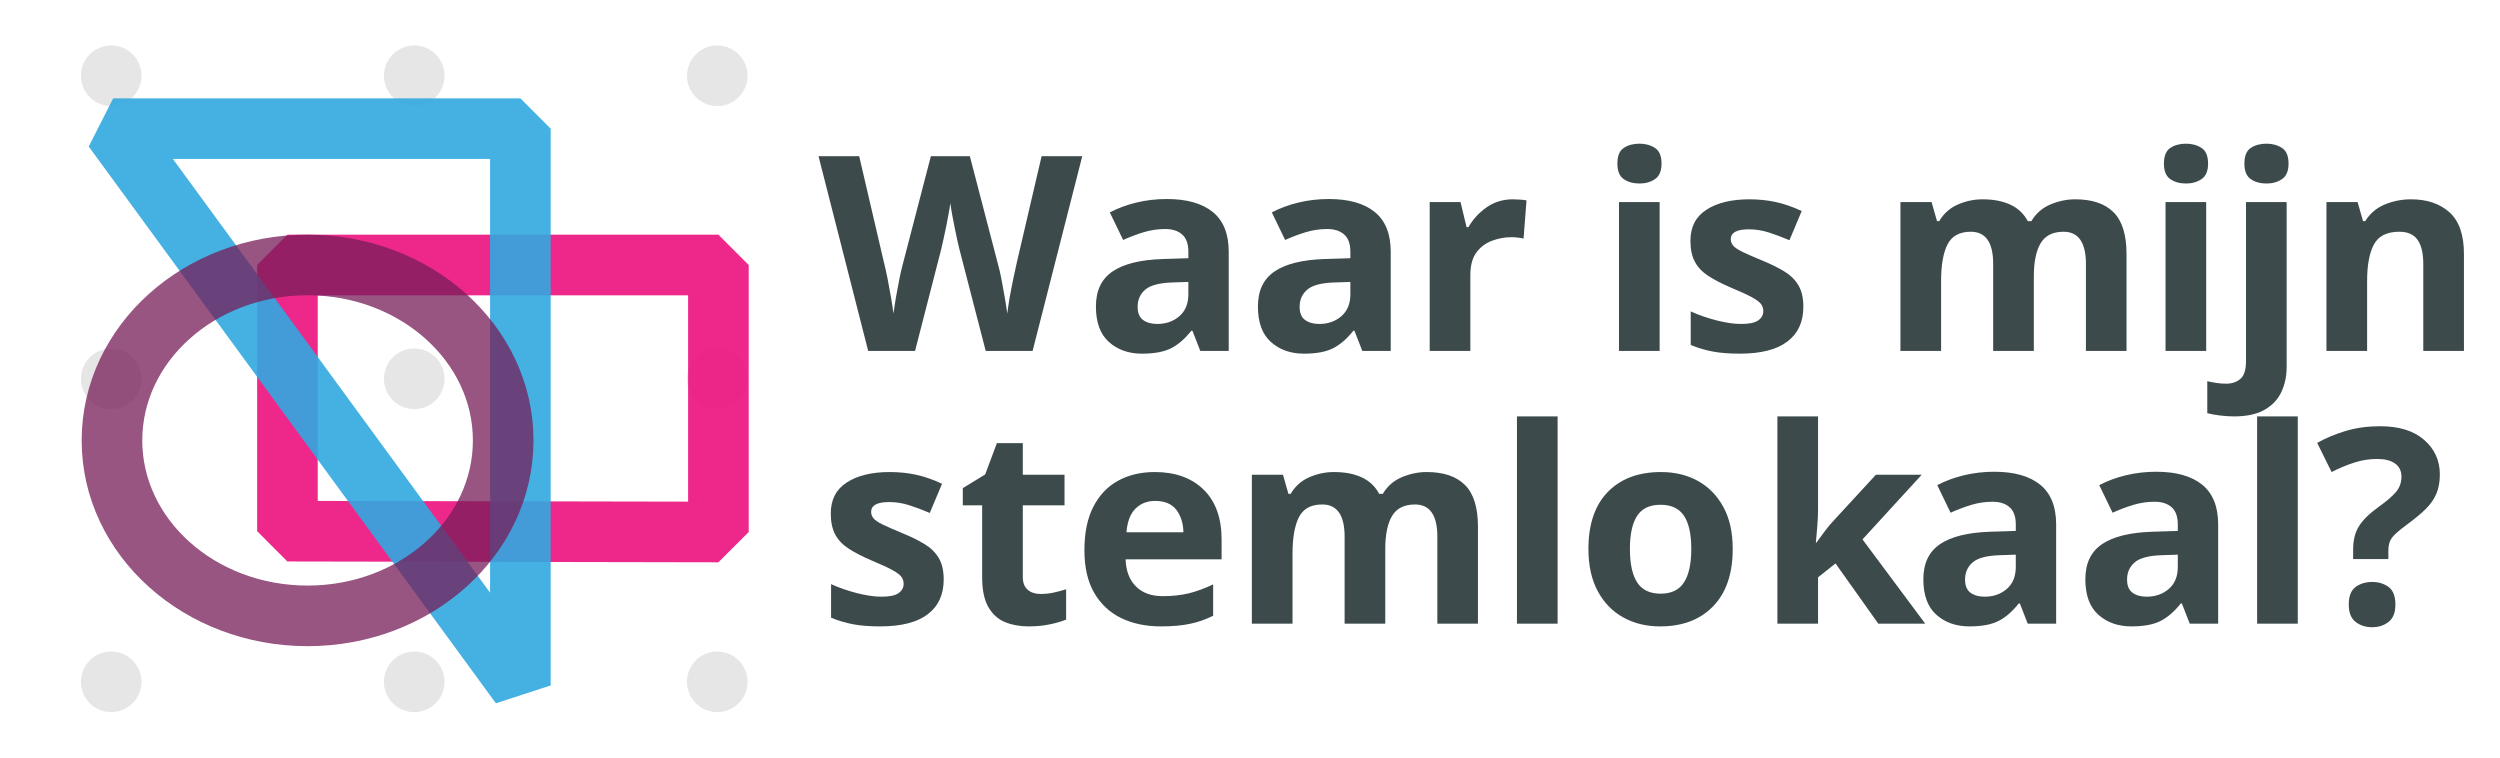
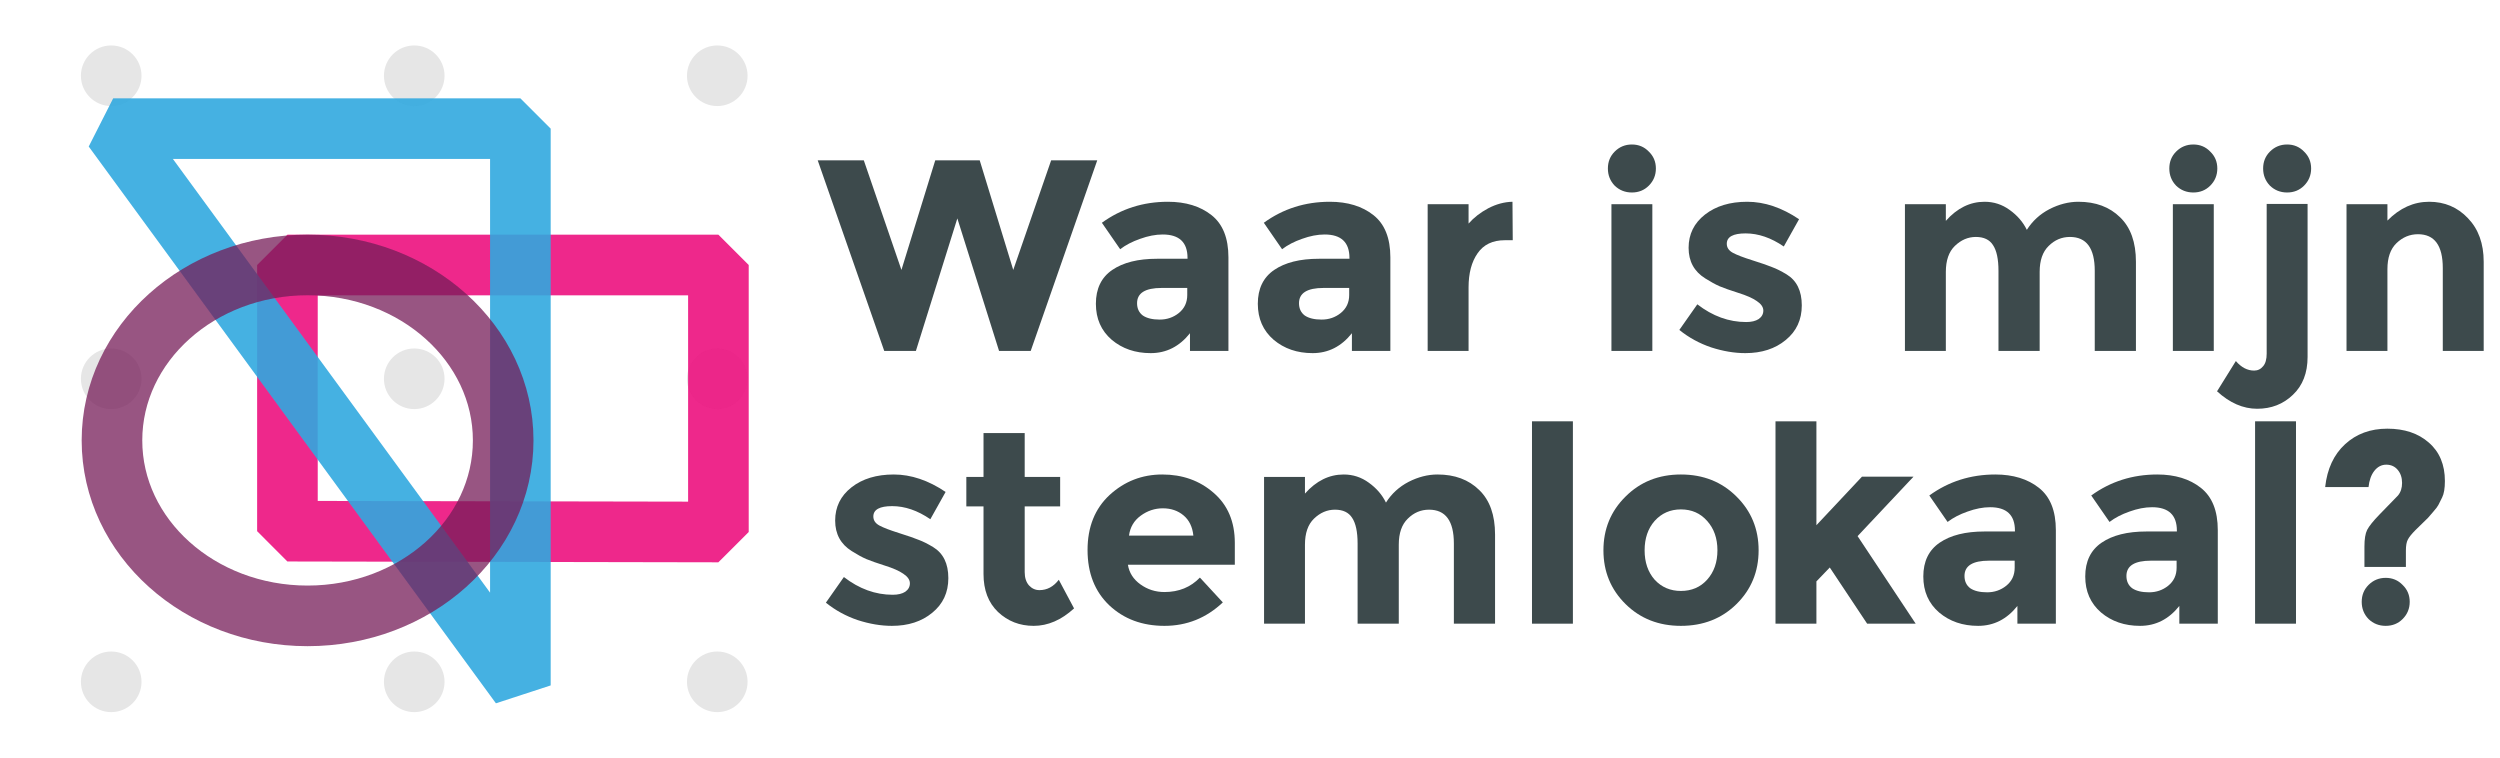
- <svg xmlns="http://www.w3.org/2000/svg" version="1.1" width="100%" height="100%" viewBox="0 0 660 200" id="svg2">
+ <svg xmlns="http://www.w3.org/2000/svg" viewBox="0 0 660 200" id="svg2" version="1.1" width="100%" height="100%">
  <defs id="defs4">
-     <style id="style6" />
+     <style id="style6">.cls-1{isolation:isolate;}.cls-2{font-size:72px;fill:#3d4a4c;font-family:Montserrat-Bold, Montserrat;font-weight:700;letter-spacing:-0.04em;}.cls-3{letter-spacing:-0.01em;}.cls-4{letter-spacing:-0.01em;}.cls-5{letter-spacing:-0.01em;}.cls-6{letter-spacing:-0.02em;}.cls-7{letter-spacing:-0.01em;}.cls-8{fill:#e6e6e6;}.cls-10,.cls-11,.cls-9{fill:none;stroke-linejoin:bevel;stroke-width:16px;mix-blend-mode:multiply;}.cls-9{stroke:#ec117e;}.cls-10,.cls-9{opacity:0.9;}.cls-10{stroke:#31a8df;}.cls-11{stroke:#751c58;opacity:0.75;}</style>
  </defs>
-   <g id="g10">
-     <g id="Layer_1">
-       <text transform="translate(216.09,92.65)" id="text13" style="font-size:72px;font-weight:700;letter-spacing:-0.04em;fill:#3d4a4c;font-family:'Montserrat-Bold, Montserrat'">W<tspan x="70.2" y="0" id="tspan15" style="letter-spacing:-0.01em">aar is mijn</tspan>
-         <tspan id="tspan17" style="letter-spacing:-0.01em">
-           <tspan x="0" y="72" id="tspan19">s</tspan>
-           <tspan x="36.43" y="72" id="tspan21" style="letter-spacing:-0.01em">temlo</tspan>
-           <tspan x="247.53" y="72" id="tspan23" style="letter-spacing:-0.02em">k</tspan>
-           <tspan x="288.64" y="72" id="tspan25" style="letter-spacing:-0.01em">aal?</tspan>
-         </tspan>
-       </text>
-       <circle cx="29.36" cy="20" r="8" id="circle27" style="fill:#e6e6e6" />
-       <circle cx="29.36" cy="100" r="8" id="circle29" style="fill:#e6e6e6" />
-       <circle cx="29.36" cy="180" r="8" id="circle31" style="fill:#e6e6e6" />
-       <circle cx="109.36" cy="20" r="8" id="circle33" style="fill:#e6e6e6" />
-       <circle cx="109.36" cy="100" r="8" id="circle35" style="fill:#e6e6e6" />
-       <circle cx="109.36" cy="180" r="8" id="circle37" style="fill:#e6e6e6" />
-       <circle cx="189.36" cy="20" r="8" id="circle39" style="fill:#e6e6e6" />
-       <circle cx="189.36" cy="100" r="8" id="circle41" style="fill:#e6e6e6" />
-       <circle cx="189.36" cy="180" r="8" id="circle43" style="fill:#e6e6e6" />
-       <polygon points="189.66,69.96 189.66,140.45 75.88,140.23 75.88,69.96 75.88,69.96 " id="polygon45" style="opacity:0.9;fill:none;stroke:#ec117e;stroke-width:16px;stroke-linejoin:bevel" />
-       <polygon points="137.38,180.95 137.38,33.96 29.88,33.96 29.88,33.96 " id="polygon47" style="opacity:0.9;fill:none;stroke:#31a8df;stroke-width:16px;stroke-linejoin:bevel" />
-       <ellipse cx="81.2" cy="116.27" rx="51.64" ry="46.32" id="ellipse49" style="opacity:0.75;fill:none;stroke:#751c58;stroke-width:16px;stroke-linejoin:bevel" />
+   <g class="cls-1" id="g10">
+     <g id="Layer_1" data-name="Layer 1">
+       <g transform="translate(216.09 92.65)" style="font-size:72px;font-weight:700;letter-spacing:-0.04em;fill:#3d4a4c;font-family:'Montserrat-Bold, Montserrat'" id="text13">
+         <path d="m 21.888,-21.384 8.928,-28.944 11.736,0 8.856,28.944 10.008,-28.944 12.168,0 L 56.016,0 47.664,0 36.648,-34.992 25.704,0 17.352,0 -0.216,-50.328 l 12.168,0 9.936,28.944" style="font-size:72px;font-weight:700;letter-spacing:-0.04em;fill:#3d4a4c;font-family:'Montserrat-Bold, Montserrat'" id="path3050" />
+         <path d="m 108.216,0 -10.152,0 0,-4.68 c -2.784,3.504 -6.24,5.256 -10.368,5.256 -4.08,-5.8e-7 -7.512,-1.176 -10.296,-3.528 -2.784,-2.4 -4.176,-5.568 -4.176,-9.504 -3e-6,-3.984 1.44,-6.96 4.32,-8.928 2.88,-1.968 6.816,-2.952 11.808,-2.952 l 8.064,0 0,-0.216 c -2.7e-5,-4.128 -2.184,-6.192 -6.552,-6.192 -1.872,3.1e-5 -3.864,0.384 -5.976,1.152 -2.064,0.72 -3.816,1.632 -5.256,2.736 l -4.824,-6.984 c 5.088,-3.696 10.896,-5.544 17.424,-5.544 4.704,3.9e-5 8.544,1.176 11.52,3.528 2.976,2.352 4.464,6.072 4.464,11.16 l 0,24.696 m -10.872,-14.76 0,-1.872 -6.768,0 c -4.32,1.7e-5 -6.48,1.344 -6.48,4.032 -1.4e-5,1.392 0.504,2.472 1.512,3.24 1.056,0.72 2.544,1.08 4.464,1.08 1.92,8.3e-6 3.6,-0.576 5.04,-1.728 1.488,-1.2 2.232,-2.784 2.232,-4.752" style="letter-spacing:-0.01em" id="path3052" />
+         <path d="m 150.966,0 -10.152,0 0,-4.68 c -2.784,3.504 -6.24,5.256 -10.368,5.256 -4.08,-5.8e-7 -7.512,-1.176 -10.296,-3.528 -2.784,-2.4 -4.176,-5.568 -4.176,-9.504 -1e-5,-3.984 1.44,-6.96 4.32,-8.928 2.88,-1.968 6.816,-2.952 11.808,-2.952 l 8.064,0 0,-0.216 c -3e-5,-4.128 -2.184,-6.192 -6.552,-6.192 -1.872,3.1e-5 -3.864,0.384 -5.976,1.152 -2.064,0.72 -3.816,1.632 -5.256,2.736 l -4.824,-6.984 c 5.088,-3.696 10.896,-5.544 17.424,-5.544 4.704,3.9e-5 8.544,1.176 11.52,3.528 2.976,2.352 4.464,6.072 4.464,11.16 l 0,24.696 m -10.872,-14.76 0,-1.872 -6.768,0 c -4.32,1.7e-5 -6.48,1.344 -6.48,4.032 -2e-5,1.392 0.504,2.472 1.512,3.24 1.056,0.72 2.544,1.08 4.464,1.08 1.92,8.3e-6 3.6,-0.576 5.04,-1.728 1.488,-1.2 2.232,-2.784 2.232,-4.752" style="letter-spacing:-0.01em" id="path3054" />
+         <path d="m 181.188,-29.232 c -3.216,2.9e-5 -5.616,1.152 -7.2,3.456 -1.584,2.256 -2.376,5.256 -2.376,9 l 0,16.776 -10.8,0 0,-38.736 10.8,0 0,5.112 c 1.392,-1.584 3.12,-2.928 5.184,-4.032 2.112,-1.104 4.248,-1.68 6.408,-1.728 l 0.072,10.152 -2.088,0" style="letter-spacing:-0.01em" id="path3056" />
+         <path d="m 220.128,0 -10.8,0 0,-38.736 10.8,0 0,38.736 m -9.936,-43.632 c -1.2,-1.248 -1.8,-2.76 -1.8,-4.536 0,-1.776 0.6,-3.264 1.8,-4.464 1.248,-1.248 2.76,-1.872 4.536,-1.872 1.776,5.5e-5 3.264,0.624 4.464,1.872 1.248,1.2 1.872,2.688 1.872,4.464 -10e-6,1.776 -0.624,3.288 -1.872,4.536 -1.2,1.2 -2.688,1.8 -4.464,1.8 -1.776,4.2e-5 -3.288,-0.6 -4.536,-1.8" style="letter-spacing:-0.01em" id="path3058" />
+         <path d="m 259.581,-12.024 c -3e-5,3.792 -1.416,6.84 -4.248,9.144 -2.784,2.304 -6.336,3.456 -10.656,3.456 -2.88,-5.8e-7 -5.88,-0.504 -9,-1.512 -3.12,-1.056 -5.928,-2.592 -8.424,-4.608 l 4.752,-6.768 c 4.032,3.12 8.328,4.68 12.888,4.68 1.392,7.6e-6 2.496,-0.264 3.312,-0.792 0.816,-0.576 1.224,-1.32 1.224,-2.232 -2e-5,-0.912 -0.576,-1.752 -1.728,-2.52 -1.104,-0.768 -2.736,-1.488 -4.896,-2.16 -2.112,-0.672 -3.744,-1.248 -4.896,-1.728 -1.104,-0.48 -2.376,-1.176 -3.816,-2.088 -2.928,-1.824 -4.392,-4.512 -4.392,-8.064 0,-3.6 1.44,-6.528 4.32,-8.784 2.88,-2.256 6.6,-3.384 11.16,-3.384 4.56,3.9e-5 9.12,1.536 13.68,4.608 l -4.032,7.2 c -3.36,-2.304 -6.72,-3.456 -10.08,-3.456 -3.312,3.1e-5 -4.968,0.912 -4.968,2.736 -1e-5,1.008 0.528,1.8 1.584,2.376 1.056,0.576 2.808,1.248 5.256,2.016 2.448,0.768 4.176,1.368 5.184,1.8 1.056,0.384 2.304,1.008 3.744,1.872 2.688,1.632 4.032,4.368 4.032,8.208" style="letter-spacing:-0.01em" id="path3060" />
+         <path d="m 322.38,-20.88 0,20.88 -10.872,0 0,-21.168 c -3e-5,-3.072 -0.48,-5.328 -1.44,-6.768 -0.912,-1.44 -2.424,-2.16 -4.536,-2.16 -2.064,3e-5 -3.912,0.792 -5.544,2.376 -1.584,1.536 -2.376,3.816 -2.376,6.84 l 0,20.88 -10.8,0 0,-38.736 10.8,0 0,4.392 c 2.976,-3.36 6.384,-5.04 10.224,-5.04 2.448,3.9e-5 4.656,0.72 6.624,2.16 2.016,1.44 3.528,3.192 4.536,5.256 1.488,-2.352 3.48,-4.176 5.976,-5.472 2.544,-1.296 5.088,-1.944 7.632,-1.944 4.56,3.9e-5 8.232,1.368 11.016,4.104 2.784,2.688 4.176,6.6 4.176,11.736 l 0,23.544 -10.872,0 0,-21.168 c -6e-5,-5.952 -2.184,-8.928 -6.552,-8.928 -2.16,3e-5 -4.032,0.792 -5.616,2.376 -1.584,1.536 -2.376,3.816 -2.376,6.84" style="letter-spacing:-0.01em" id="path3062" />
+         <path d="m 368.346,0 -10.8,0 0,-38.736 10.8,0 0,38.736 m -9.936,-43.632 c -1.2,-1.248 -1.8,-2.76 -1.8,-4.536 0,-1.776 0.6,-3.264 1.8,-4.464 1.248,-1.248 2.76,-1.872 4.536,-1.872 1.776,5.5e-5 3.264,0.624 4.464,1.872 1.248,1.2 1.872,2.688 1.872,4.464 -1e-5,1.776 -0.624,3.288 -1.872,4.536 -1.2,1.2 -2.688,1.8 -4.464,1.8 -1.776,4.2e-5 -3.288,-0.6 -4.536,-1.8" style="letter-spacing:-0.01em" id="path3064" />
+         <path d="m 382.312,0.72 0,-39.528 10.8,0 0,40.392 c -2e-5,4.224 -1.296,7.56 -3.888,10.008 -2.544,2.448 -5.688,3.672 -9.432,3.672 -3.696,-1.5e-5 -7.224,-1.536 -10.584,-4.608 l 4.968,-7.992 c 1.44,1.68 3.048,2.52 4.824,2.52 0.96,-5.2e-6 1.752,-0.384 2.376,-1.152 0.624,-0.72 0.936,-1.824 0.936,-3.312 m 0.864,-44.352 c -1.2,-1.248 -1.8,-2.76 -1.8,-4.536 -1e-5,-1.776 0.6,-3.264 1.8,-4.464 1.248,-1.248 2.76,-1.872 4.536,-1.872 1.776,5.5e-5 3.264,0.624 4.464,1.872 1.248,1.2 1.872,2.688 1.872,4.464 -2e-5,1.776 -0.624,3.288 -1.872,4.536 -1.2,1.2 -2.688,1.8 -4.464,1.8 -1.776,4.2e-5 -3.288,-0.6 -4.536,-1.8" style="letter-spacing:-0.01em" id="path3066" />
+         <path d="m 414.19,-21.6 0,21.6 -10.8,0 0,-38.736 10.8,0 0,4.32 c 3.264,-3.312 6.936,-4.968 11.016,-4.968 4.08,3.9e-5 7.488,1.44 10.224,4.32 2.784,2.88 4.176,6.72 4.176,11.52 l 0,23.544 -10.8,0 0,-21.888 c -3e-5,-5.952 -2.184,-8.928 -6.552,-8.928 -2.16,3.1e-5 -4.056,0.792 -5.688,2.376 -1.584,1.536 -2.376,3.816 -2.376,6.84" style="letter-spacing:-0.01em" id="path3068" />
+         <path d="m 34.272,59.976 c -3.4e-5,3.792 -1.416,6.84 -4.248,9.144 -2.784,2.304 -6.336,3.456 -10.656,3.456 -2.88,-10e-7 -5.88,-0.504 -9,-1.512 C 7.248,70.008 4.44,68.472 1.944,66.456 l 4.752,-6.768 c 4.032,3.12 8.328,4.68 12.888,4.68 1.392,8e-6 2.496,-0.264 3.312,-0.792 0.816,-0.576 1.224,-1.32 1.224,-2.232 -2.4e-5,-0.912 -0.576,-1.752 -1.728,-2.52 -1.104,-0.768 -2.736,-1.488 -4.896,-2.16 C 15.384,55.992 13.752,55.416 12.6,54.936 11.496,54.456 10.224,53.76 8.784,52.848 5.856,51.024 4.392,48.336 4.392,44.784 4.392,41.184 5.832,38.256 8.712,36 c 2.88,-2.256 6.6,-3.384 11.16,-3.384 4.56,3.9e-5 9.12,1.536 13.68,4.608 l -4.032,7.2 c -3.36,-2.304 -6.72,-3.456 -10.08,-3.456 -3.312,3.1e-5 -4.968,0.912 -4.968,2.736 -1.4e-5,1.008 0.528,1.8 1.584,2.376 1.056,0.576 2.808,1.248 5.256,2.016 2.448,0.768 4.176,1.368 5.184,1.8 1.056,0.384 2.304,1.008 3.744,1.872 2.688,1.632 4.032,4.368 4.032,8.208" style="" id="path3070" />
+         <path d="m 54.43,41.04 0,17.352 c -1.8e-5,1.488 0.384,2.664 1.152,3.528 0.768,0.816 1.68,1.224 2.736,1.224 2.016,9e-6 3.72,-0.912 5.112,-2.736 l 4.032,7.56 c -3.36,3.072 -6.912,4.608 -10.656,4.608 -3.696,-10e-7 -6.84,-1.224 -9.432,-3.672 -2.544,-2.448 -3.816,-5.784 -3.816,-10.008 l 0,-17.856 -4.536,0 0,-7.776 4.536,0 0,-11.592 10.872,0 0,11.592 9.36,0 0,7.776 -9.36,0" style="letter-spacing:-0.01em" id="path3072" />
+         <path d="m 106.735,66.384 c -4.368,4.128 -9.504,6.192 -15.408,6.192 -5.856,-10e-7 -10.704,-1.8 -14.544,-5.4 -3.84,-3.648 -5.76,-8.52 -5.76,-14.616 -3e-6,-6.096 1.944,-10.944 5.832,-14.544 3.936,-3.6 8.568,-5.4 13.896,-5.4 5.328,3.9e-5 9.84,1.608 13.536,4.824 3.744,3.216 5.616,7.632 5.616,13.248 l 0,5.76 -28.224,0 c 0.336,2.112 1.44,3.84 3.312,5.184 1.872,1.344 3.984,2.016 6.336,2.016 3.792,8e-6 6.912,-1.272 9.36,-3.816 l 6.048,6.552 m -7.776,-17.64 c -0.24,-2.304 -1.104,-4.08 -2.592,-5.328 -1.488,-1.248 -3.312,-1.872 -5.472,-1.872 -2.112,3e-5 -4.056,0.648 -5.832,1.944 -1.776,1.296 -2.808,3.048 -3.096,5.256 l 16.992,0" style="letter-spacing:-0.01em" id="path3074" />
+         <path d="m 153.188,51.12 0,20.88 -10.872,0 0,-21.168 c -3e-5,-3.072 -0.48,-5.328 -1.44,-6.768 -0.912,-1.44 -2.424,-2.16 -4.536,-2.16 -2.064,3e-5 -3.912,0.792 -5.544,2.376 -1.584,1.536 -2.376,3.816 -2.376,6.84 l 0,20.88 -10.8,0 0,-38.736 10.8,0 0,4.392 c 2.976,-3.36 6.384,-5.04 10.224,-5.04 2.448,3.9e-5 4.656,0.72 6.624,2.16 2.016,1.44 3.528,3.192 4.536,5.256 1.488,-2.352 3.48,-4.176 5.976,-5.472 2.544,-1.296 5.088,-1.944 7.632,-1.944 4.56,3.9e-5 8.232,1.368 11.016,4.104 2.784,2.688 4.176,6.6 4.176,11.736 l 0,23.544 -10.872,0 0,-21.168 c -6e-5,-5.952 -2.184,-8.928 -6.552,-8.928 -2.16,3e-5 -4.032,0.792 -5.616,2.376 -1.584,1.536 -2.376,3.816 -2.376,6.84" style="letter-spacing:-0.01em" id="path3076" />
+         <path d="m 199.155,72 -10.8,0 0,-53.424 10.8,0 0,53.424" style="letter-spacing:-0.01em" id="path3078" />
+         <path d="m 218.088,52.632 c -10e-6,3.168 0.888,5.76 2.664,7.776 1.824,1.968 4.128,2.952 6.912,2.952 2.832,9e-6 5.136,-0.984 6.912,-2.952 1.824,-2.016 2.736,-4.608 2.736,-7.776 -3e-5,-3.168 -0.912,-5.76 -2.736,-7.776 -1.776,-2.016 -4.08,-3.024 -6.912,-3.024 -2.784,3e-5 -5.088,1.008 -6.912,3.024 -1.776,2.016 -2.664,4.608 -2.664,7.776 m 30.096,0 c -4e-5,5.616 -1.944,10.344 -5.832,14.184 -3.888,3.84 -8.784,5.76 -14.688,5.76 -5.856,-10e-7 -10.728,-1.92 -14.616,-5.76 -3.888,-3.84 -5.832,-8.568 -5.832,-14.184 0,-5.616 1.944,-10.344 5.832,-14.184 3.888,-3.888 8.76,-5.832 14.616,-5.832 5.904,3.9e-5 10.8,1.944 14.688,5.832 3.888,3.84 5.832,8.568 5.832,14.184" style="letter-spacing:-0.01em" id="path3080" />
+         <path d="m 263.442,72 -10.8,0 0,-53.424 10.8,0 0,27.432 12.024,-12.816 13.608,0 -14.76,15.696 15.336,23.112 -12.816,0 -9.864,-14.832 -3.528,3.672 0,11.16" style="letter-spacing:-0.02em" id="path3082" />
+         <path d="m 326.656,72 -10.152,0 0,-4.68 c -2.784,3.504 -6.24,5.256 -10.368,5.256 -4.08,-10e-7 -7.512,-1.176 -10.296,-3.528 -2.784,-2.4 -4.176,-5.568 -4.176,-9.504 0,-3.984 1.44,-6.96 4.32,-8.928 2.88,-1.968 6.816,-2.952 11.808,-2.952 l 8.064,0 0,-0.216 c -2e-5,-4.128 -2.184,-6.192 -6.552,-6.192 -1.872,3.1e-5 -3.864,0.384 -5.976,1.152 -2.064,0.72 -3.816,1.632 -5.256,2.736 l -4.824,-6.984 c 5.088,-3.696 10.896,-5.544 17.424,-5.544 4.704,3.9e-5 8.544,1.176 11.52,3.528 2.976,2.352 4.464,6.072 4.464,11.16 l 0,24.696 m -10.872,-14.76 0,-1.872 -6.768,0 c -4.32,1.7e-5 -6.48,1.344 -6.48,4.032 -10e-6,1.392 0.504,2.472 1.512,3.24 1.056,0.72 2.544,1.08 4.464,1.08 1.92,8e-6 3.6,-0.576 5.04,-1.728 1.488,-1.2 2.232,-2.784 2.232,-4.752" style="letter-spacing:-0.01em" id="path3084" />
+         <path d="m 369.406,72 -10.152,0 0,-4.68 c -2.784,3.504 -6.24,5.256 -10.368,5.256 -4.08,-10e-7 -7.512,-1.176 -10.296,-3.528 -2.784,-2.4 -4.176,-5.568 -4.176,-9.504 0,-3.984 1.44,-6.96 4.32,-8.928 2.88,-1.968 6.816,-2.952 11.808,-2.952 l 8.064,0 0,-0.216 c -2e-5,-4.128 -2.184,-6.192 -6.552,-6.192 -1.872,3.1e-5 -3.864,0.384 -5.976,1.152 -2.064,0.72 -3.816,1.632 -5.256,2.736 l -4.824,-6.984 c 5.088,-3.696 10.896,-5.544 17.424,-5.544 4.704,3.9e-5 8.544,1.176 11.52,3.528 2.976,2.352 4.464,6.072 4.464,11.16 l 0,24.696 m -10.872,-14.76 0,-1.872 -6.768,0 c -4.32,1.7e-5 -6.48,1.344 -6.48,4.032 -10e-6,1.392 0.504,2.472 1.512,3.24 1.056,0.72 2.544,1.08 4.464,1.08 1.92,8e-6 3.6,-0.576 5.04,-1.728 1.488,-1.2 2.232,-2.784 2.232,-4.752" style="letter-spacing:-0.01em" id="path3086" />
+         <path d="m 390.052,72 -10.8,0 0,-53.424 10.8,0 0,53.424" style="letter-spacing:-0.01em" id="path3088" />
+         <path d="m 419.066,57.024 -10.944,0 0,-5.4 c -10e-6,-1.968 0.24,-3.432 0.72,-4.392 0.528,-1.008 1.608,-2.352 3.24,-4.032 l 4.896,-5.04 c 0.72,-0.864 1.08,-1.968 1.08,-3.312 -2e-5,-1.392 -0.384,-2.544 -1.152,-3.456 -0.768,-0.912 -1.776,-1.368 -3.024,-1.368 -1.248,4.2e-5 -2.304,0.552 -3.168,1.656 -0.816,1.056 -1.32,2.472 -1.512,4.248 l -11.448,0 c 0.528,-4.8 2.28,-8.568 5.256,-11.304 2.976,-2.736 6.696,-4.104 11.16,-4.104 4.512,5.1e-5 8.16,1.224 10.944,3.672 2.832,2.448 4.248,5.832 4.248,10.152 -3e-5,1.92 -0.24,3.36 -0.72,4.32 -0.48,0.912 -0.816,1.584 -1.008,2.016 -0.192,0.384 -0.648,0.984 -1.368,1.8 -0.672,0.816 -1.128,1.344 -1.368,1.584 -1.152,1.152 -2.256,2.232 -3.312,3.24 -1.008,1.008 -1.68,1.848 -2.016,2.52 -0.336,0.624 -0.504,1.584 -0.504,2.88 l 0,4.32 m -9.864,13.752 c -1.2,-1.248 -1.8,-2.76 -1.8,-4.536 -1e-5,-1.776 0.6,-3.264 1.8,-4.464 1.248,-1.248 2.76,-1.872 4.536,-1.872 1.776,1.2e-5 3.264,0.624 4.464,1.872 1.248,1.2 1.872,2.688 1.872,4.464 -2e-5,1.776 -0.624,3.288 -1.872,4.536 -1.2,1.2 -2.688,1.8 -4.464,1.8 -1.776,-10e-7 -3.288,-0.6 -4.536,-1.8" style="letter-spacing:-0.01em" id="path3090" />
+       </g>
+       <path style="fill:#e6e6e6" d="m 37.36,20 c 0,4.418 -3.582,8 -8,8 -4.418,0 -8,-3.582 -8,-8 0,-4.418 3.582,-8 8,-8 4.418,0 8,3.582 8,8 z" id="circle27" />
+       <path style="fill:#e6e6e6" d="m 37.36,100 c 0,4.418 -3.582,8 -8,8 -4.418,0 -8,-3.582 -8,-8 0,-4.418 3.582,-8 8,-8 4.418,0 8,3.582 8,8 z" id="circle29" />
+       <path style="fill:#e6e6e6" d="m 37.36,180 c 0,4.418 -3.582,8 -8,8 -4.418,0 -8,-3.582 -8,-8 0,-4.418 3.582,-8 8,-8 4.418,0 8,3.582 8,8 z" id="circle31" />
+       <path style="fill:#e6e6e6" d="m 117.36,20 c 0,4.418 -3.582,8 -8,8 -4.418,0 -8,-3.582 -8,-8 0,-4.418 3.582,-8 8,-8 4.418,0 8,3.582 8,8 z" id="circle33" />
+       <path style="fill:#e6e6e6" d="m 117.36,100 c 0,4.418 -3.582,8 -8,8 -4.418,0 -8,-3.582 -8,-8 0,-4.418 3.582,-8 8,-8 4.418,0 8,3.582 8,8 z" id="circle35" />
+       <path style="fill:#e6e6e6" d="m 117.36,180 c 0,4.418 -3.582,8 -8,8 -4.418,0 -8,-3.582 -8,-8 0,-4.418 3.582,-8 8,-8 4.418,0 8,3.582 8,8 z" id="circle37" />
+       <path style="fill:#e6e6e6" d="m 197.36,20 c 0,4.418 -3.582,8 -8,8 -4.418,0 -8,-3.582 -8,-8 0,-4.418 3.582,-8 8,-8 4.418,0 8,3.582 8,8 z" id="circle39" />
+       <path style="fill:#e6e6e6" d="m 197.36,100 c 0,4.418 -3.582,8 -8,8 -4.418,0 -8,-3.582 -8,-8 0,-4.418 3.582,-8 8,-8 4.418,0 8,3.582 8,8 z" id="circle41" />
+       <path style="fill:#e6e6e6" d="m 197.36,180 c 0,4.418 -3.582,8 -8,8 -4.418,0 -8,-3.582 -8,-8 0,-4.418 3.582,-8 8,-8 4.418,0 8,3.582 8,8 z" id="circle43" />
+       <path style="opacity:0.9;fill:none;stroke:#ec117e;stroke-width:16px;stroke-linejoin:bevel" d="m 75.88,69.96 113.78,0 0,70.49 -113.78,-0.22 0,-70.27 z" id="polygon45" />
+       <path style="opacity:0.9;fill:none;stroke:#31a8df;stroke-width:16px;stroke-linejoin:bevel" d="m 29.88,33.96 107.5,146.99 0,-146.99 -107.5,0 z" id="polygon47" />
+       <path style="opacity:0.75;fill:none;stroke:#751c58;stroke-width:16px;stroke-linejoin:bevel" d="m 132.84,116.27 c 0,25.582 -23.12,46.32 -51.64,46.32 -28.52,0 -51.64,-20.738 -51.64,-46.32 0,-25.582 23.12,-46.32 51.64,-46.32 28.52,0 51.64,20.738 51.64,46.32 z" id="ellipse49" />
    </g>
  </g>
</svg>
